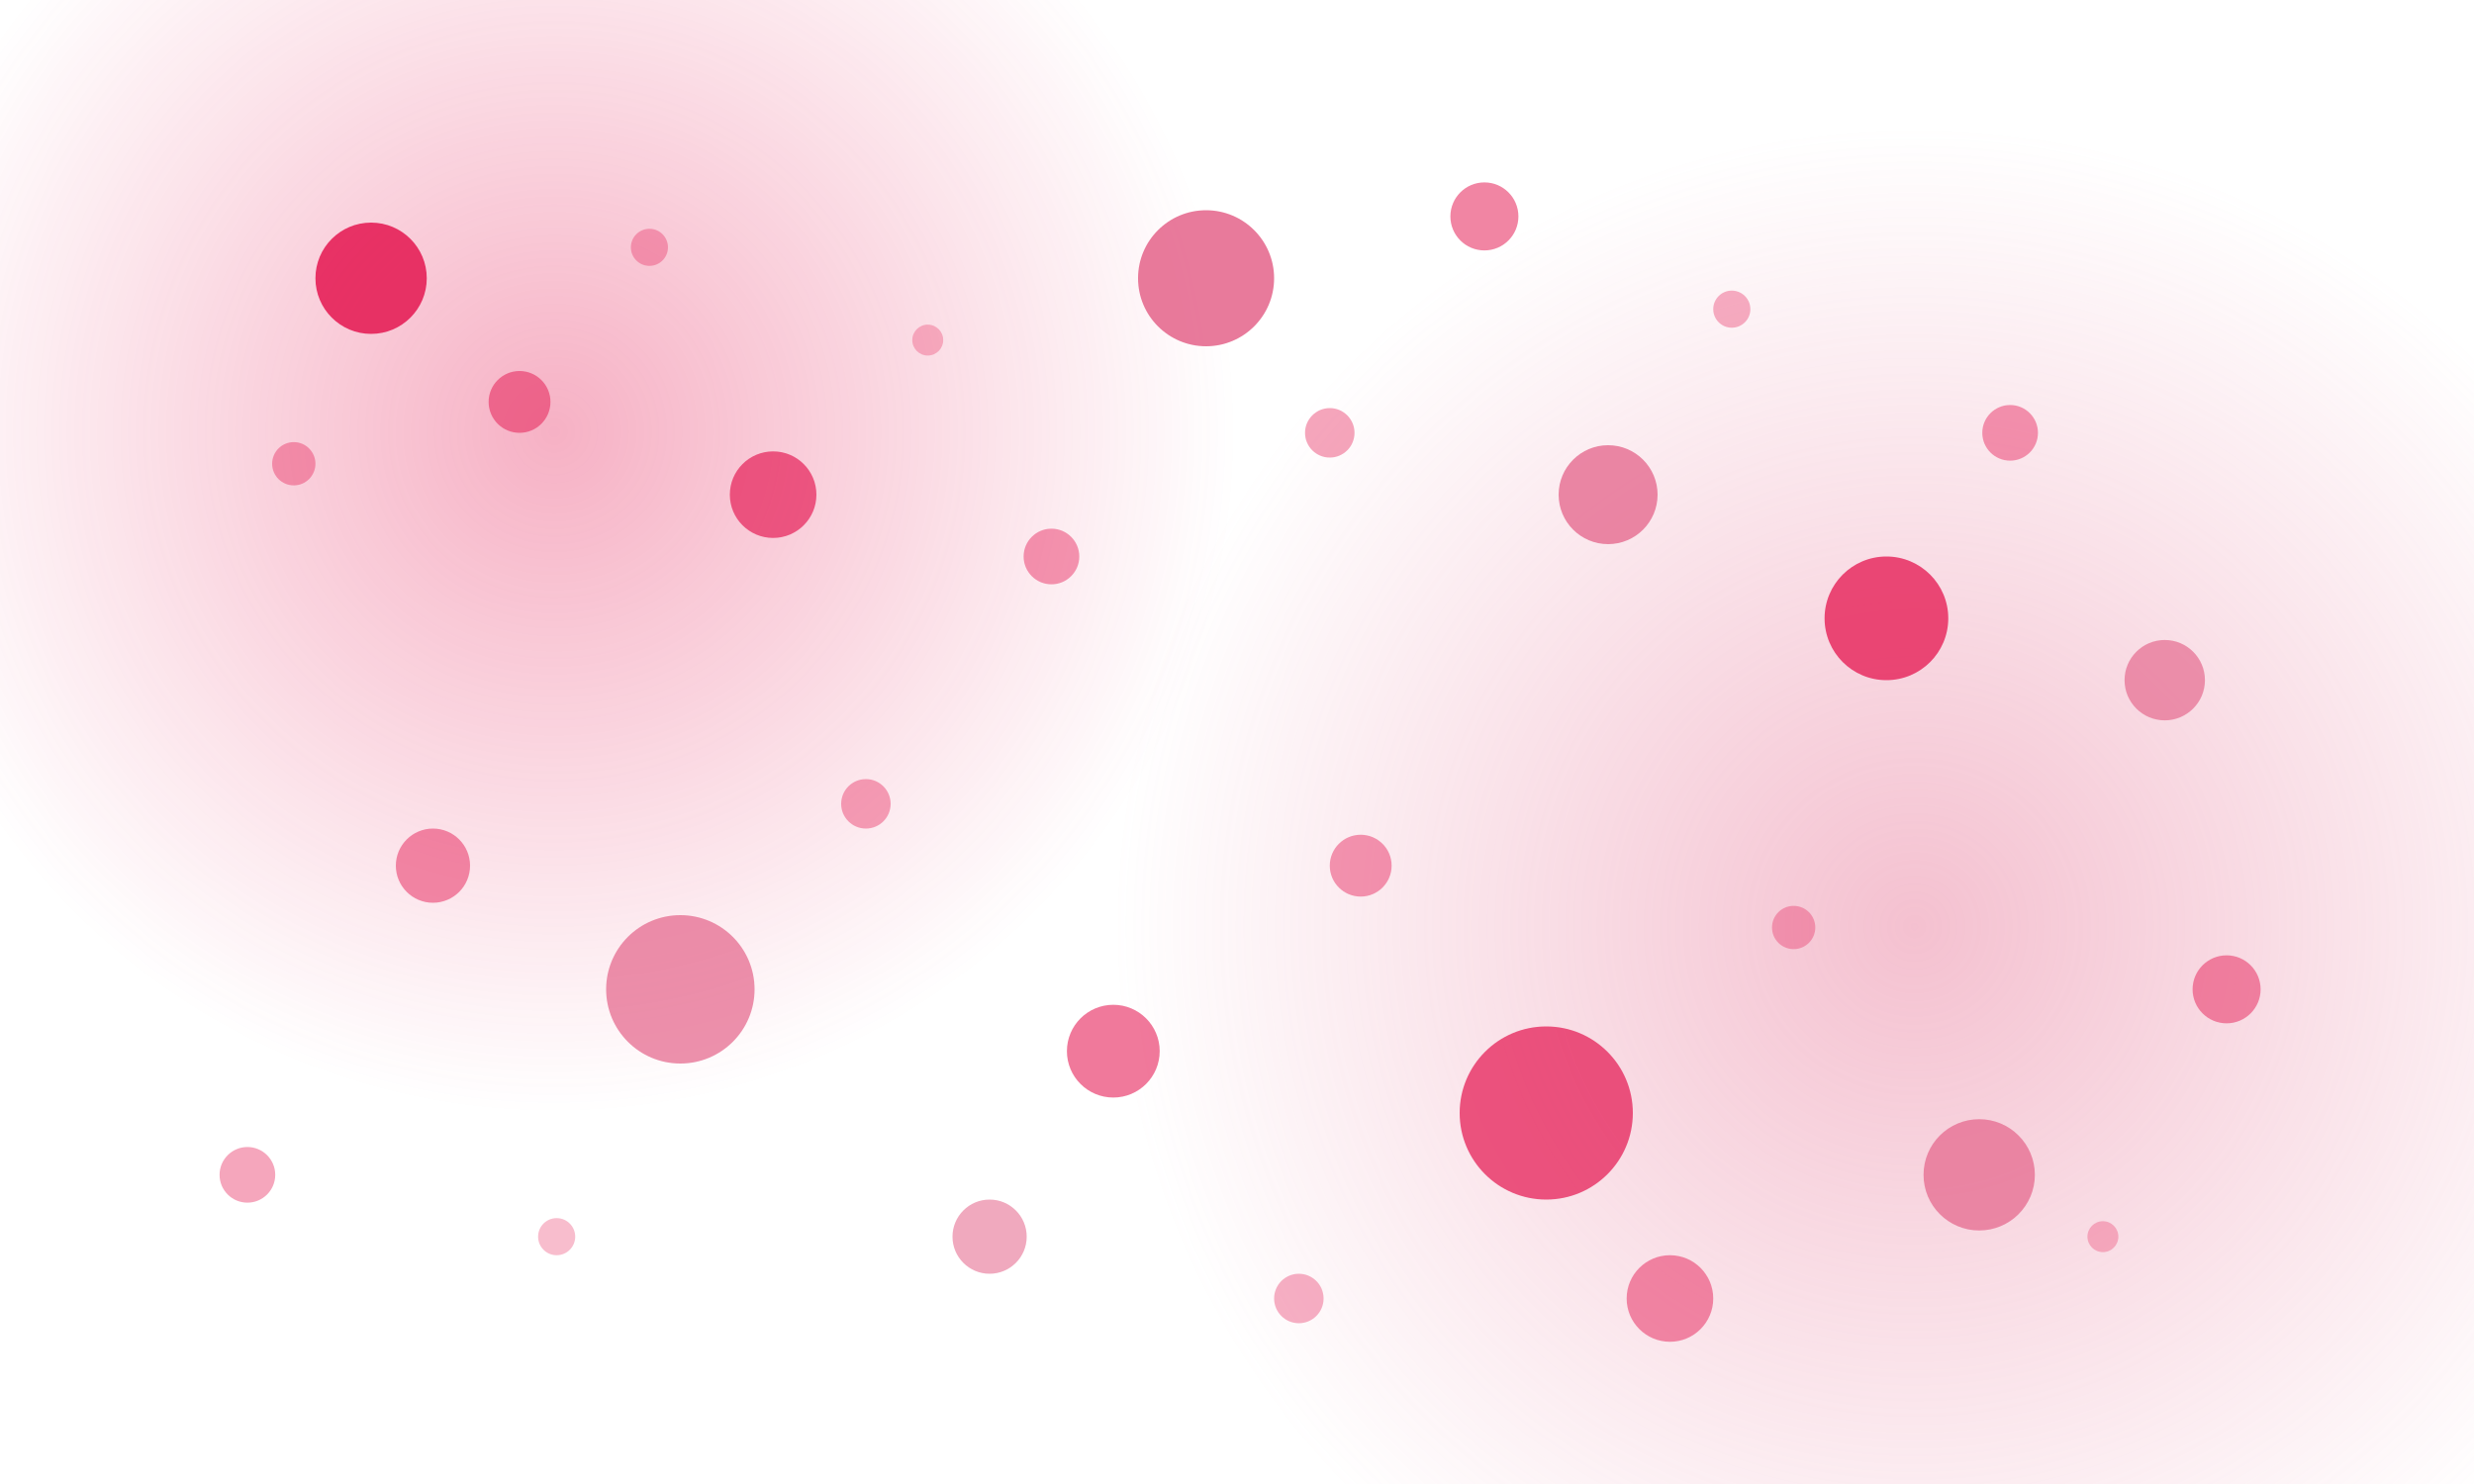
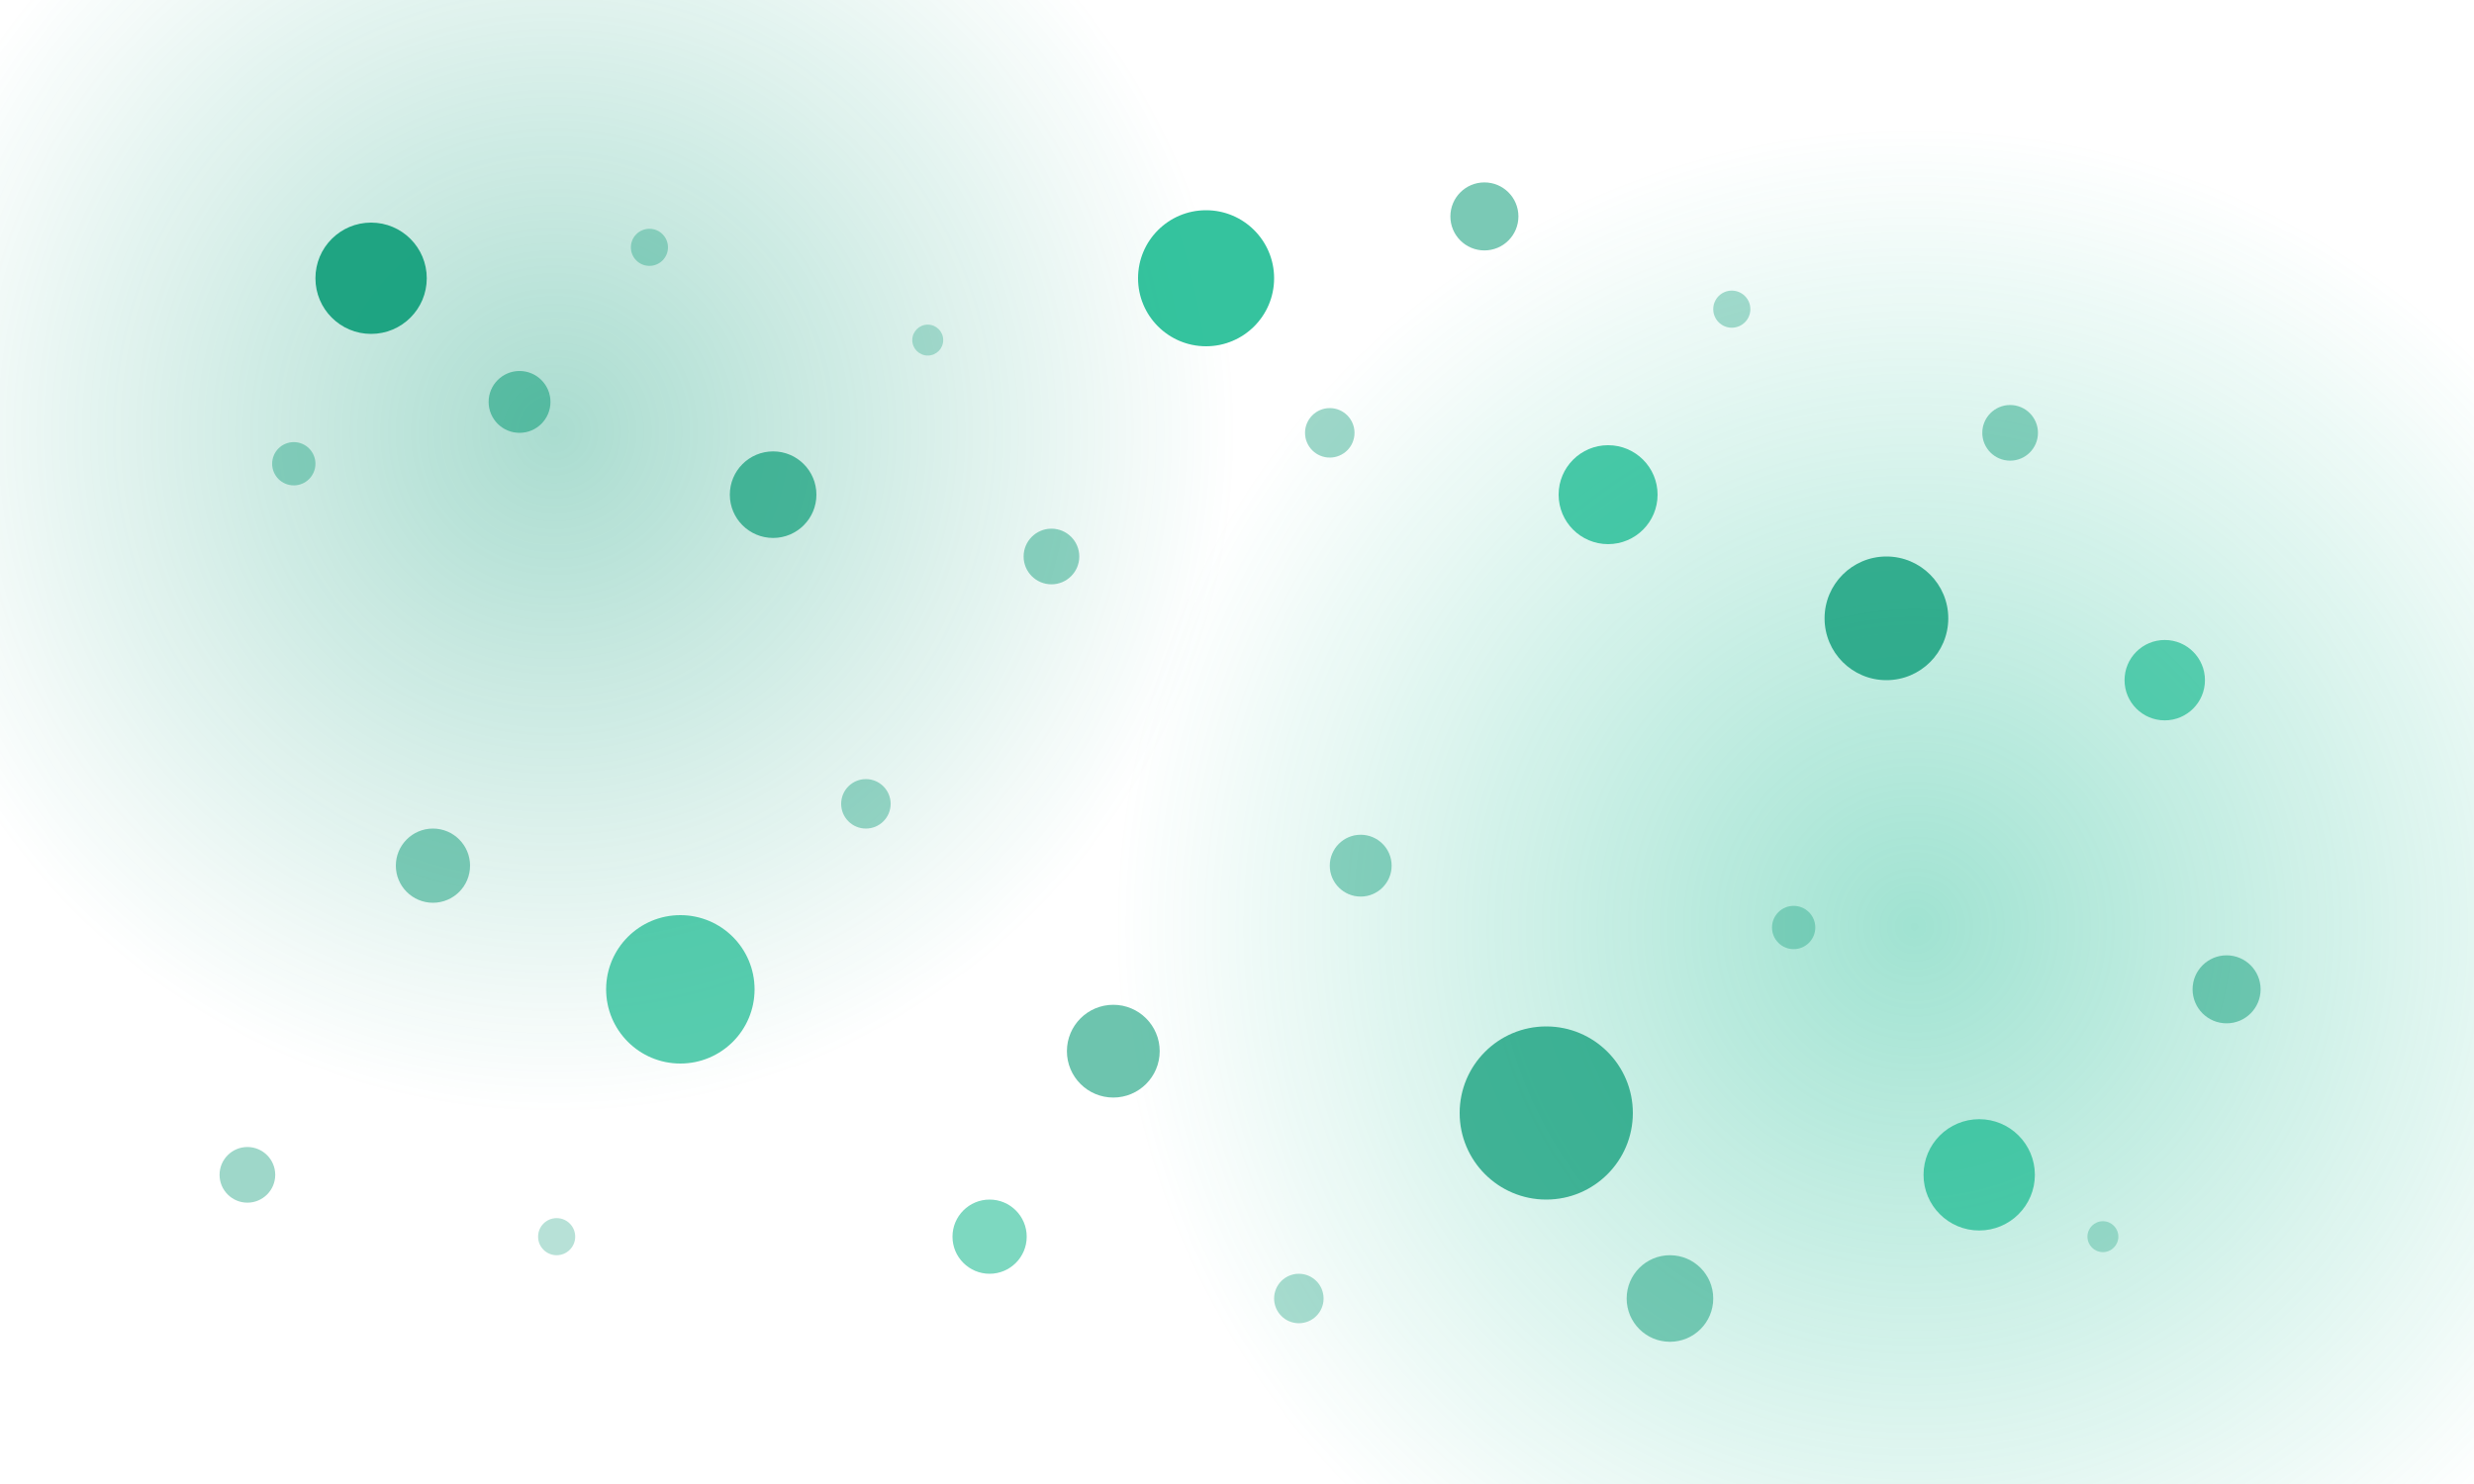
<svg xmlns="http://www.w3.org/2000/svg" viewBox="0 0 800 480" fill="none">
  <rect width="800" height="480" fill="#FFFFFF" />
  <defs>
    <radialGradient id="p1" cx="0" cy="0" r="1" gradientUnits="userSpaceOnUse" gradientTransform="translate(180 140) rotate(90) scale(220)">
-       <stop stop-color="#E62058" stop-opacity=".35" />
-       <stop offset="1" stop-color="#E62058" stop-opacity="0" />
+       <stop stop-color="#0C9C78" stop-opacity=".35" />
+       <stop offset="1" stop-color="#0C9C78" stop-opacity="0" />
    </radialGradient>
    <radialGradient id="p2" cx="0" cy="0" r="1" gradientUnits="userSpaceOnUse" gradientTransform="translate(620 300) rotate(90) scale(260)">
-       <stop stop-color="#E46389" stop-opacity=".4" />
-       <stop offset="1" stop-color="#E46389" stop-opacity="0" />
+       <stop stop-color="#12B88D" stop-opacity=".4" />
+       <stop offset="1" stop-color="#12B88D" stop-opacity="0" />
    </radialGradient>
  </defs>
  <rect width="800" height="480" fill="url(#p1)" />
  <rect width="800" height="480" fill="url(#p2)" />
-   <g fill="#E62058">
+   <g fill="#0C9C78">
    <circle cx="120" cy="90" r="18" opacity=".9" />
    <circle cx="168" cy="130" r="10" opacity=".55" />
    <circle cx="95" cy="150" r="7" opacity=".4" />
    <circle cx="210" cy="80" r="6" opacity=".35" />
    <circle cx="250" cy="160" r="14" opacity=".7" />
    <circle cx="300" cy="110" r="5" opacity=".3" />
    <circle cx="340" cy="180" r="9" opacity=".45" />
-     <circle cx="390" cy="90" r="22" fill="#E46389" opacity=".85" />
+     <circle cx="390" cy="90" r="22" fill="#12B88D" opacity=".85" />
    <circle cx="430" cy="140" r="8" opacity=".4" />
    <circle cx="480" cy="70" r="11" opacity=".55" />
-     <circle cx="520" cy="160" r="16" fill="#E46389" opacity=".75" />
+     <circle cx="520" cy="160" r="16" fill="#12B88D" opacity=".75" />
    <circle cx="560" cy="100" r="6" opacity=".35" />
    <circle cx="610" cy="200" r="20" opacity=".8" />
    <circle cx="650" cy="140" r="9" opacity=".45" />
-     <circle cx="700" cy="220" r="13" fill="#E46389" opacity=".65" />
+     <circle cx="700" cy="220" r="13" fill="#12B88D" opacity=".65" />
    <circle cx="140" cy="280" r="12" opacity=".5" />
-     <circle cx="220" cy="320" r="24" fill="#E46389" opacity=".7" />
+     <circle cx="220" cy="320" r="24" fill="#12B88D" opacity=".7" />
    <circle cx="280" cy="260" r="8" opacity=".4" />
    <circle cx="360" cy="340" r="15" opacity=".6" />
    <circle cx="440" cy="280" r="10" opacity=".45" />
    <circle cx="500" cy="360" r="28" opacity=".75" />
    <circle cx="580" cy="300" r="7" opacity=".35" />
-     <circle cx="640" cy="380" r="18" fill="#E46389" opacity=".7" />
+     <circle cx="640" cy="380" r="18" fill="#12B88D" opacity=".7" />
    <circle cx="720" cy="320" r="11" opacity=".5" />
    <circle cx="80" cy="380" r="9" opacity=".4" />
    <circle cx="180" cy="400" r="6" opacity=".3" />
-     <circle cx="320" cy="400" r="12" fill="#E46389" opacity=".55" />
+     <circle cx="320" cy="400" r="12" fill="#12B88D" opacity=".55" />
    <circle cx="420" cy="420" r="8" opacity=".35" />
    <circle cx="540" cy="420" r="14" opacity=".5" />
    <circle cx="680" cy="400" r="5" opacity=".3" />
  </g>
</svg>
